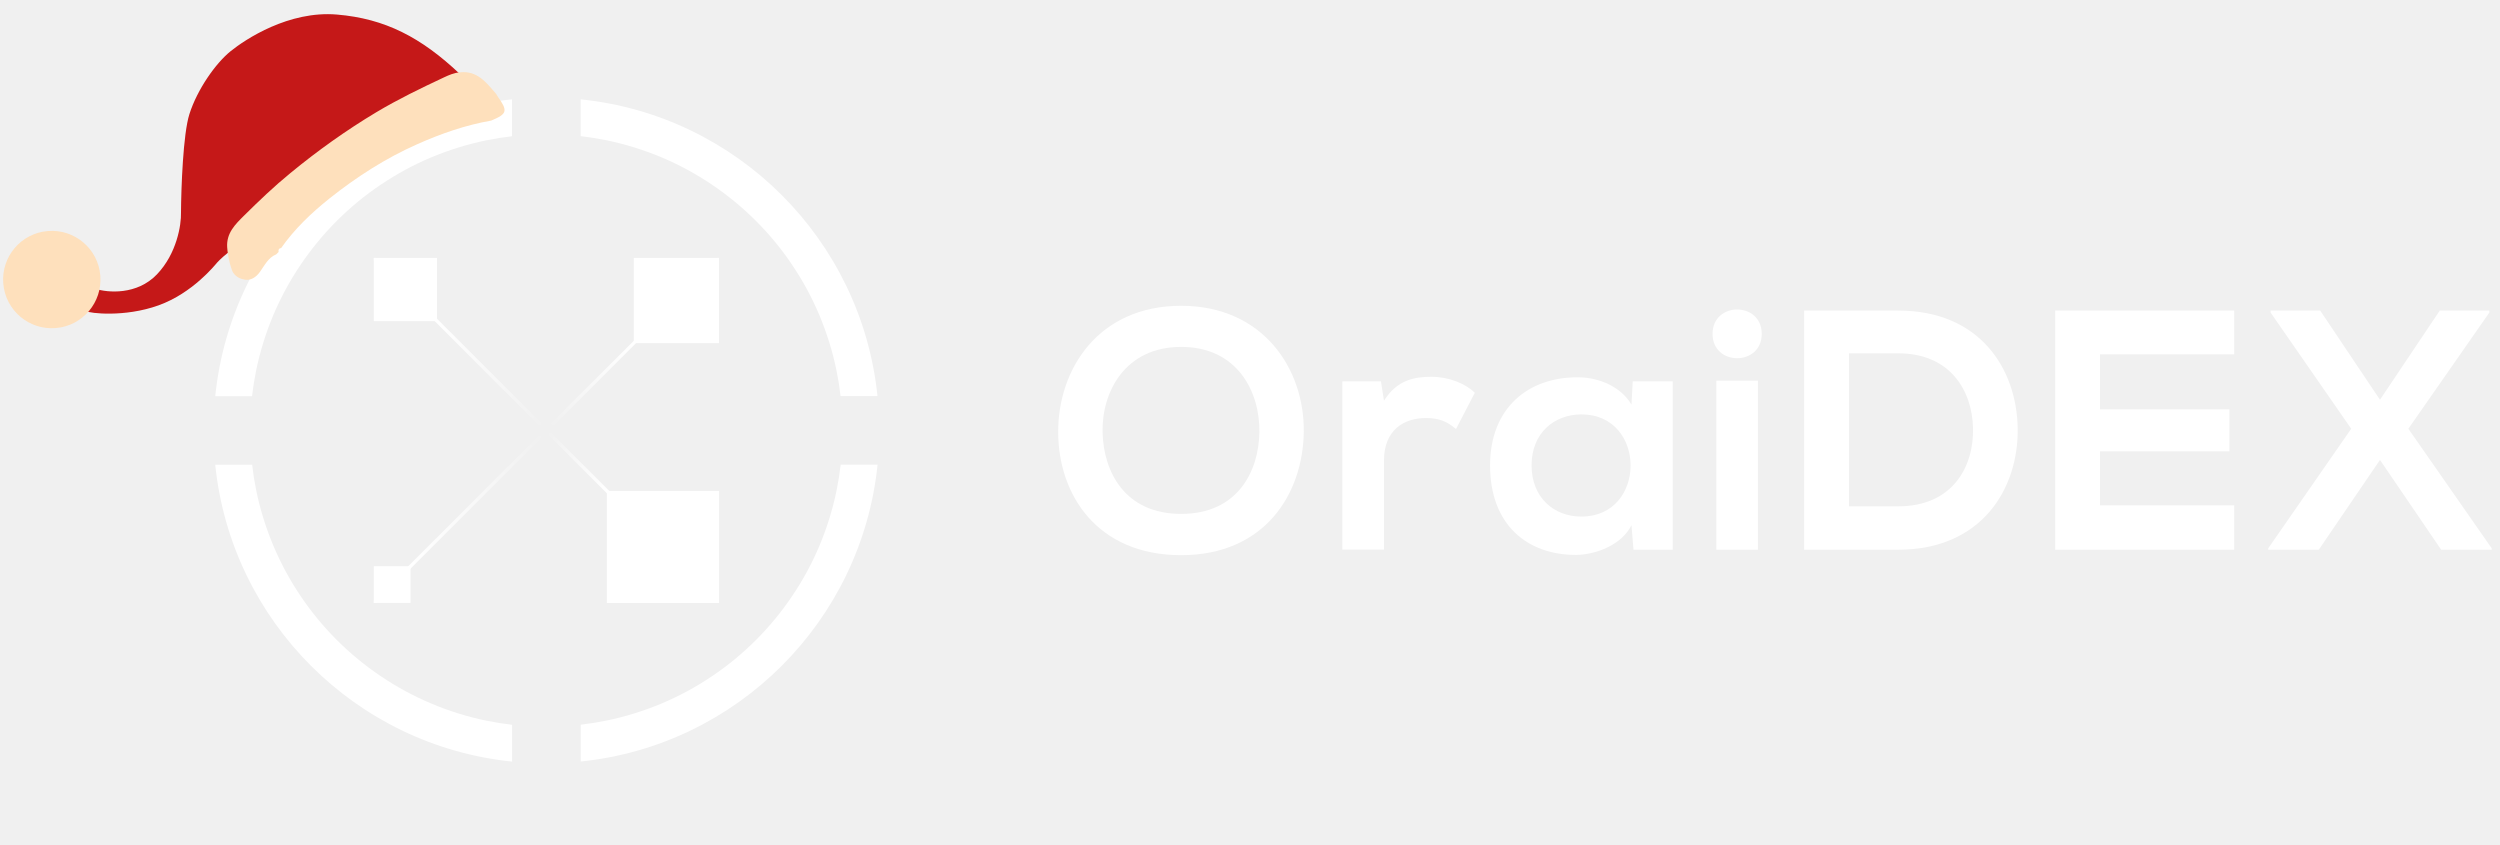
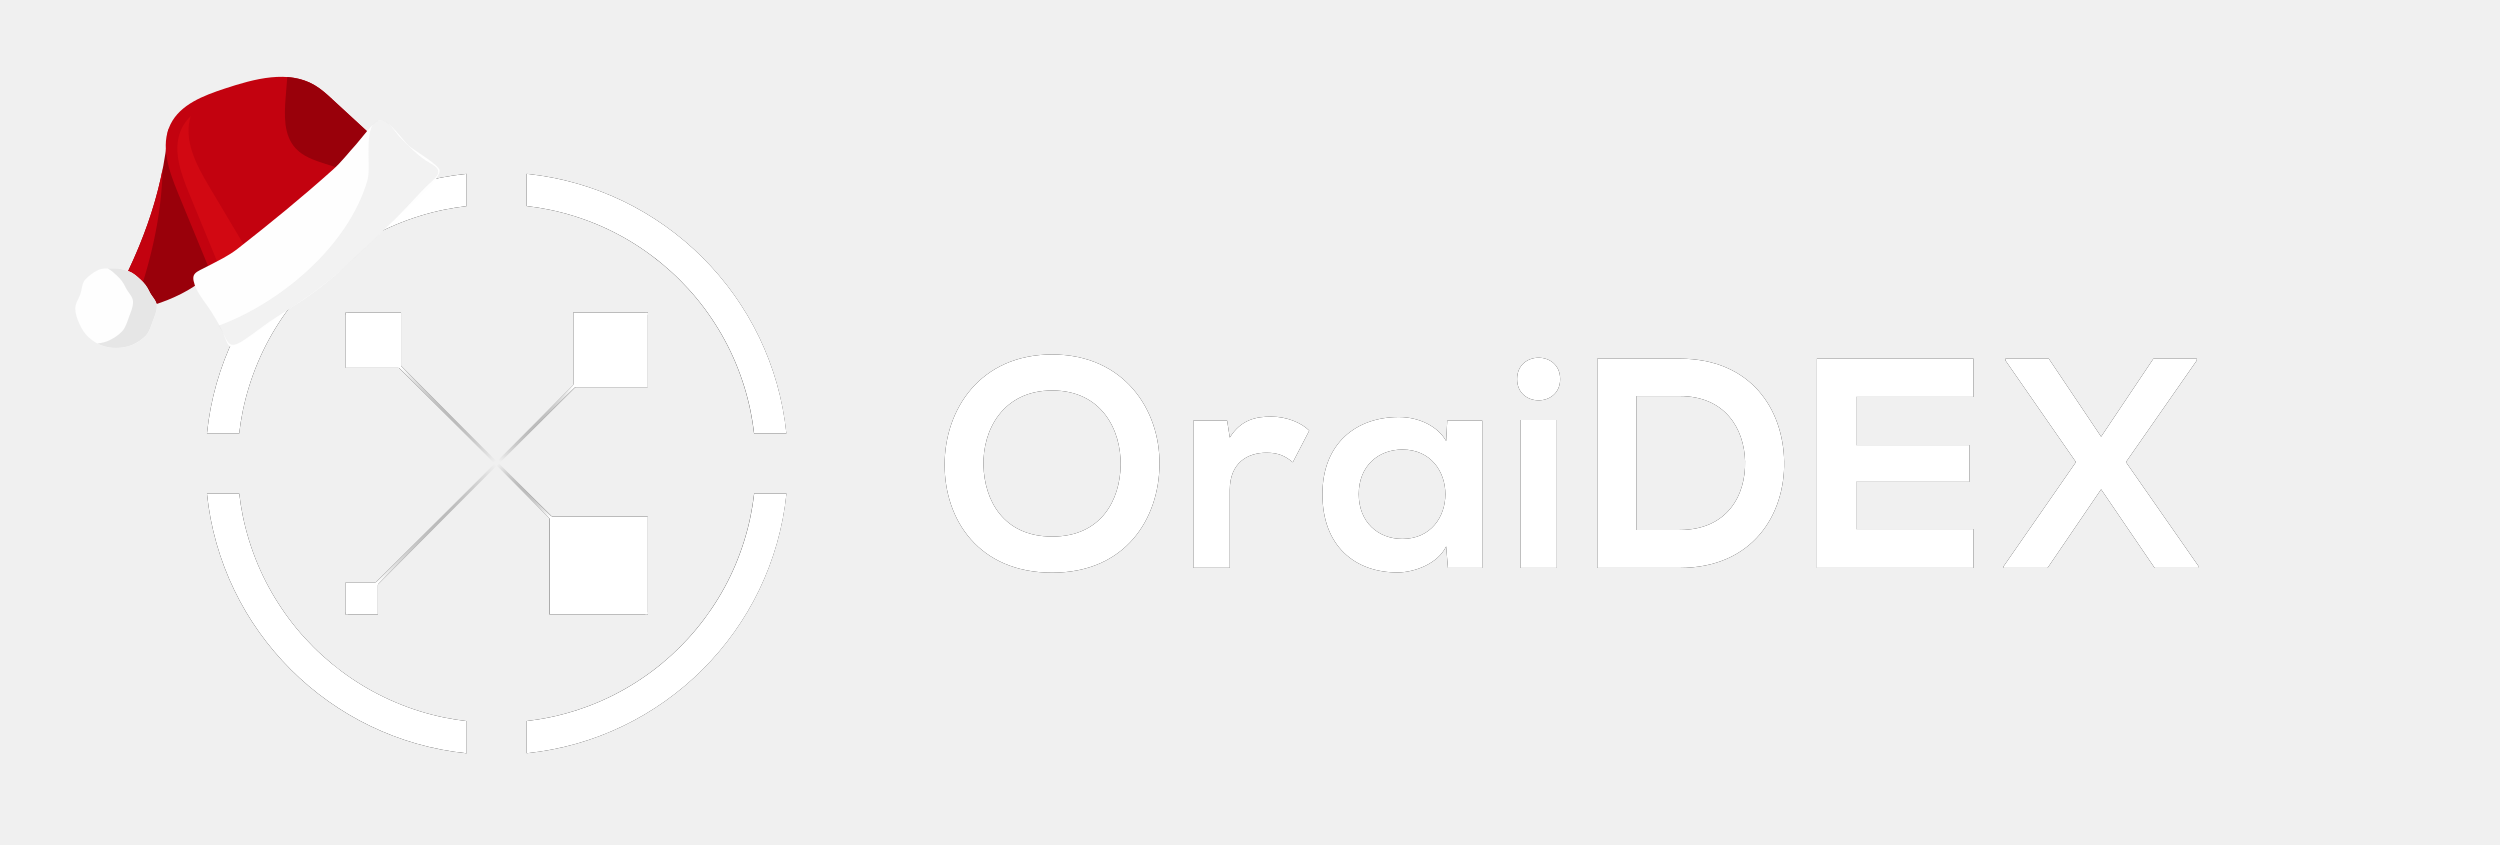
<svg xmlns="http://www.w3.org/2000/svg" width="151" height="51" viewBox="0 0 151 51" fill="none">
-   <path d="M13 23.929H15.223C15.283 23.412 15.365 22.901 15.468 22.39C15.702 21.243 16.055 20.113 16.506 19.036C16.952 17.976 17.507 16.954 18.154 15.997C18.795 15.046 19.529 14.154 20.339 13.344C21.149 12.534 22.041 11.795 22.992 11.159C23.949 10.512 24.971 9.958 26.031 9.512C27.107 9.061 28.238 8.707 29.385 8.473C29.89 8.37 30.401 8.289 30.923 8.229V6C21.481 6.968 13.968 14.481 13 23.929ZM50.777 28.071C50.717 28.588 50.635 29.099 50.532 29.61C50.298 30.757 49.945 31.887 49.494 32.964C49.048 34.024 48.493 35.046 47.846 36.003C47.205 36.954 46.471 37.846 45.661 38.656C44.851 39.466 43.959 40.205 43.008 40.841C42.051 41.488 41.029 42.042 39.969 42.488C38.893 42.939 37.762 43.293 36.615 43.526C36.109 43.63 35.599 43.711 35.077 43.771V45.995C44.525 45.027 52.038 37.514 53.005 28.066H50.777V28.071ZM26.036 42.488C24.976 42.042 23.954 41.488 22.997 40.841C22.046 40.2 21.154 39.466 20.344 38.656C19.534 37.846 18.795 36.954 18.159 36.003C17.512 35.046 16.958 34.024 16.512 32.964C16.061 31.887 15.707 30.757 15.473 29.61C15.37 29.104 15.289 28.593 15.229 28.071H13C13.968 37.519 21.481 45.032 30.929 46V43.777C30.412 43.717 29.901 43.635 29.39 43.532C28.243 43.298 27.113 42.945 26.036 42.488ZM35.071 6V8.223C35.588 8.283 36.099 8.365 36.61 8.468C37.757 8.702 38.888 9.055 39.964 9.506C41.024 9.952 42.046 10.507 43.003 11.154C43.954 11.795 44.846 12.529 45.656 13.339C46.466 14.149 47.205 15.04 47.841 15.992C48.488 16.949 49.042 17.971 49.488 19.031C49.939 20.107 50.293 21.238 50.526 22.385C50.63 22.89 50.711 23.401 50.771 23.923H53C52.032 14.481 44.525 6.968 35.071 6Z" fill="white" />
-   <path d="M26.394 15.579H22.578V19.395H26.394V15.579Z" fill="white" />
-   <path d="M43.429 15.579H38.281V20.727H43.429V15.579Z" fill="white" />
-   <path d="M43.43 29.653V36.422H36.656V29.653H43.43Z" fill="white" />
-   <path d="M24.796 34.198H22.578V36.416H24.796V34.198Z" fill="white" />
-   <path d="M32.999 26.141L22.72 36.421H22.578V36.28L32.858 26L32.999 26.141Z" fill="url(#paint0_linear_7349_425829)" />
-   <path d="M43.427 15.579V15.72L38.414 20.727L33.147 26L33 25.853L38.279 20.585L43.28 15.579H43.427Z" fill="url(#paint1_linear_7349_425829)" />
-   <path d="M32.999 25.853L32.858 26L22.578 15.72V15.579H22.72L32.999 25.853Z" fill="url(#paint2_linear_7349_425829)" />
-   <path d="M43.427 36.28V36.421H43.28L33 26.141L33.147 26L43.427 36.28Z" fill="url(#paint3_linear_7349_425829)" />
-   <path d="M78.748 26.065C78.71 29.798 76.417 33.532 71.343 33.532C66.268 33.532 63.914 29.882 63.914 26.08C63.914 22.278 66.352 18.469 71.343 18.469C76.31 18.476 78.787 22.294 78.748 26.065ZM66.596 26.126C66.657 28.495 67.937 31.04 71.343 31.04C74.748 31.04 76.028 28.48 76.067 26.111C76.105 23.673 74.748 20.953 71.343 20.953C67.937 20.953 66.535 23.695 66.596 26.126Z" fill="white" />
-   <path d="M83.41 23.032L83.592 24.205C84.377 22.948 85.429 22.758 86.457 22.758C87.509 22.758 88.522 23.169 89.078 23.725L87.943 25.912C87.425 25.478 86.952 25.249 86.129 25.249C84.811 25.249 83.592 25.95 83.592 27.832V33.196H81.078V23.032H83.41Z" fill="white" />
-   <path d="M98.617 23.033H101.032V33.204H98.663L98.541 31.719C97.962 32.915 96.377 33.494 95.242 33.517C92.232 33.54 90 31.681 90 28.115C90 24.61 92.331 22.774 95.303 22.789C96.667 22.789 97.962 23.429 98.541 24.442L98.617 23.033ZM92.507 28.107C92.507 30.05 93.848 31.201 95.516 31.201C99.478 31.201 99.478 25.029 95.516 25.029C93.848 25.037 92.507 26.172 92.507 28.107Z" fill="white" />
-   <path d="M106.409 20.168C106.409 22.126 103.438 22.126 103.438 20.168C103.438 18.202 106.409 18.202 106.409 20.168ZM103.666 22.994V33.204H106.18V22.994H103.666Z" fill="white" />
-   <path d="M121.868 25.859C121.929 29.508 119.704 33.203 114.645 33.203C112.87 33.203 110.744 33.203 108.969 33.203V18.758C110.744 18.758 112.87 18.758 114.645 18.758C119.605 18.758 121.807 22.293 121.868 25.859ZM111.681 30.582H114.653C117.936 30.582 119.232 28.19 119.171 25.836C119.11 23.588 117.792 21.341 114.653 21.341H111.681V30.582Z" fill="white" />
-   <path d="M134.944 33.203H124.133C124.133 28.396 124.133 23.565 124.133 18.758H134.944V21.402H126.838V24.724H134.655V27.261H126.838V30.522H134.944V33.203Z" fill="white" />
-   <path d="M147.362 18.758H150.356V18.88L145.465 25.897L150.501 33.12V33.203H147.446L143.75 27.779L140.055 33.203H137V33.12L142.013 25.897L137.145 18.88V18.758H140.139L143.75 24.145L147.362 18.758Z" fill="white" />
-   <path d="M9.479 16.572C8.269 17.837 6.5 17.681 5.767 17.445C5.541 17.858 5.117 18.707 5.235 18.799C5.383 18.915 7.511 19.186 9.576 18.443C11.642 17.699 12.987 16.005 13.112 15.863C13.262 15.693 13.69 15.294 13.976 15.124L27.162 6.923C28.156 6.851 29.674 6.262 27.79 4.481C25.436 2.254 23.261 1.125 20.352 0.879C17.444 0.634 14.823 2.371 13.926 3.095C13.028 3.819 11.918 5.394 11.44 6.893C11.058 8.092 10.942 11.365 10.932 12.852C10.952 13.565 10.688 15.307 9.479 16.572Z" fill="#C51818" />
-   <path d="M25.198 8.712C26.64 8.069 28.119 7.555 29.671 7.283C30.647 6.875 30.685 6.701 30.048 5.81C30.018 5.76 30.001 5.709 29.957 5.66C29.377 4.986 28.818 4.245 27.766 4.371C27.427 4.399 27.123 4.529 26.82 4.672C25.431 5.323 24.056 5.987 22.731 6.778C20.906 7.872 19.184 9.101 17.537 10.456C16.554 11.258 15.642 12.132 14.745 13.019C14.211 13.548 13.664 14.078 13.722 14.939C13.734 15.151 13.8 15.699 13.969 16.19C14.069 16.615 14.401 16.823 14.76 16.886C15.134 16.96 15.458 16.763 15.705 16.415C15.976 16.039 16.199 15.561 16.681 15.364C16.73 15.321 16.778 15.265 16.827 15.221C16.803 15.092 16.835 14.998 16.978 14.986C17.788 13.831 18.798 12.87 19.893 11.993C21.531 10.692 23.274 9.565 25.198 8.712Z" fill="#FEE0BC" />
-   <rect x="-0.043" y="14.195" width="5.882" height="5.881" rx="2.94" transform="rotate(-4.69349 -0.0429688 14.1953)" fill="#FEE0BC" />
+   <g clip-path="url(#clip0_14401_99477)">
+     <path d="M12.5 26.188H14.445C14.498 25.736 14.569 25.289 14.659 24.841C14.864 23.838 15.173 22.849 15.568 21.907C15.958 20.979 16.443 20.085 17.009 19.248C17.57 18.415 18.212 17.635 18.921 16.926C19.629 16.218 20.409 15.571 21.242 15.014C22.079 14.448 22.973 13.963 23.9 13.573C24.842 13.178 25.831 12.869 26.835 12.664C27.277 12.574 27.724 12.503 28.181 12.45V10.5C19.919 11.347 13.347 17.921 12.5 26.188ZM45.55 29.812C45.498 30.264 45.426 30.711 45.336 31.159C45.132 32.162 44.822 33.151 44.428 34.093C44.038 35.021 43.553 35.915 42.986 36.752C42.425 37.585 41.783 38.365 41.075 39.074C40.366 39.782 39.586 40.429 38.754 40.986C37.916 41.552 37.022 42.037 36.095 42.427C35.153 42.822 34.164 43.131 33.16 43.336C32.718 43.426 32.271 43.497 31.814 43.55V45.495C40.081 44.648 46.653 38.075 47.5 29.808H45.55V29.812ZM23.905 42.427C22.978 42.037 22.084 41.552 21.246 40.986C20.414 40.425 19.634 39.782 18.925 39.074C18.217 38.365 17.57 37.585 17.014 36.752C16.448 35.915 15.962 35.021 15.572 34.093C15.178 33.151 14.868 32.162 14.664 31.159C14.574 30.716 14.502 30.269 14.45 29.812H12.5C13.347 38.08 19.919 44.653 28.186 45.5V43.554C27.734 43.502 27.287 43.431 26.84 43.34C25.836 43.136 24.847 42.827 23.905 42.427ZM31.81 10.5V12.445C32.261 12.498 32.709 12.569 33.156 12.66C34.159 12.864 35.148 13.173 36.09 13.568C37.018 13.958 37.912 14.443 38.749 15.009C39.581 15.571 40.361 16.213 41.07 16.922C41.778 17.63 42.425 18.41 42.982 19.243C43.548 20.08 44.033 20.974 44.423 21.902C44.818 22.844 45.127 23.833 45.331 24.837C45.422 25.279 45.493 25.726 45.545 26.183H47.495C46.649 17.921 40.081 11.347 31.81 10.5Z" fill="black" />
+     <path d="M24.222 18.881H20.883V22.221H24.222V18.881Z" fill="black" />
+     <path d="M39.121 18.881H34.617V23.386H39.121V18.881Z" fill="black" />
+     <path d="M39.121 31.197V37.119H33.195V31.197H39.121Z" fill="black" />
+     <path d="M22.823 35.173H20.883V37.114H22.823V35.173Z" fill="black" />
+     <path d="M30 28.124L21.006 37.119H20.883V36.995L29.877 28L30 28.124Z" fill="url(#paint0_linear_14401_99477)" />
+     <path d="M39.13 18.881V19.005L34.745 23.386L30.136 28L30.008 27.872L34.626 23.262L39.002 18.881H39.13Z" fill="url(#paint1_linear_14401_99477)" />
+     <path d="M30 27.872L29.877 28L20.883 19.005V18.881H21.006L30 27.872Z" fill="url(#paint2_linear_14401_99477)" />
+     <path d="M39.13 36.995V37.119H39.002L30.008 28.124L30.136 28L39.13 36.995Z" fill="url(#paint3_linear_14401_99477)" />
+     <path d="M70.035 28.057C70.001 31.323 67.995 34.59 63.555 34.59C59.115 34.59 57.055 31.397 57.055 28.07C57.055 24.744 59.188 21.41 63.555 21.41C67.901 21.417 70.068 24.757 70.035 28.057ZM59.401 28.11C59.455 30.183 60.575 32.41 63.555 32.41C66.535 32.41 67.655 30.17 67.688 28.097C67.721 25.963 66.535 23.584 63.555 23.584C60.575 23.584 59.348 25.983 59.401 28.11Z" fill="black" />
+     <path d="M74.118 25.403L74.278 26.43C74.965 25.33 75.885 25.163 76.785 25.163C77.705 25.163 78.591 25.523 79.078 26.01L78.085 27.923C77.632 27.543 77.218 27.343 76.498 27.343C75.345 27.343 74.278 27.956 74.278 29.603V34.296H72.078V25.403H74.118Z" fill="black" />
+     <path d="M87.415 25.404H89.528V34.304H87.455L87.348 33.004C86.842 34.05 85.455 34.557 84.462 34.577C81.828 34.597 79.875 32.971 79.875 29.851C79.875 26.784 81.915 25.177 84.515 25.191C85.708 25.191 86.842 25.75 87.348 26.637L87.415 25.404ZM82.068 29.844C82.068 31.544 83.242 32.55 84.702 32.55C88.168 32.55 88.168 27.151 84.702 27.151C83.242 27.157 82.068 28.151 82.068 29.844Z" fill="black" />
+     <path d="M94.233 22.896C94.233 24.61 91.633 24.61 91.633 22.896C91.633 21.176 94.233 21.176 94.233 22.896ZM91.833 25.37V34.303H94.033V25.37H91.833Z" fill="black" />
+     <path d="M107.763 27.876C107.817 31.07 105.87 34.303 101.443 34.303C99.89 34.303 98.03 34.303 96.477 34.303V21.663C98.03 21.663 99.89 21.663 101.443 21.663C105.783 21.663 107.71 24.756 107.763 27.876ZM98.85 32.01H101.45C104.323 32.01 105.457 29.916 105.403 27.856C105.35 25.89 104.197 23.923 101.45 23.923H98.85V32.01Z" fill="black" />
+     <path d="M119.202 34.303H109.742C109.742 30.096 109.742 25.87 109.742 21.663H119.202V23.976H112.109V26.883H118.949V29.103H112.109V31.956H119.202V34.303Z" fill="black" />
+     <path d="M130.067 21.663H132.687V21.77L128.407 27.91L132.813 34.23V34.303H130.14L126.907 29.556L123.673 34.303H121V34.23L125.387 27.91L121.127 21.77V21.663H123.747L126.907 26.376L130.067 21.663Z" fill="black" />
+     <path d="M12.5 26.188H14.445C14.498 25.736 14.569 25.289 14.66 24.841C14.864 23.838 15.173 22.849 15.568 21.907C15.958 20.979 16.443 20.085 17.009 19.248C17.571 18.415 18.213 17.635 18.922 16.926C19.63 16.218 20.41 15.571 21.243 15.014C22.08 14.448 22.974 13.963 23.902 13.573C24.844 13.178 25.833 12.869 26.837 12.664C27.279 12.574 27.726 12.503 28.183 12.45V10.5C19.921 11.347 13.347 17.921 12.5 26.188ZM45.554 29.812C45.502 30.264 45.431 30.711 45.34 31.159C45.136 32.162 44.827 33.151 44.432 34.093C44.042 35.021 43.557 35.915 42.991 36.752C42.429 37.585 41.787 38.365 41.078 39.074C40.37 39.782 39.59 40.429 38.757 40.986C37.92 41.552 37.026 42.037 36.098 42.427C35.156 42.822 34.167 43.131 33.163 43.336C32.721 43.426 32.274 43.497 31.817 43.55V45.495C40.084 44.648 46.658 38.075 47.505 29.808H45.554V29.812ZM23.907 42.427C22.979 42.037 22.085 41.552 21.248 40.986C20.415 40.425 19.635 39.782 18.926 39.074C18.218 38.365 17.571 37.585 17.014 36.752C16.448 35.915 15.963 35.021 15.573 34.093C15.178 33.151 14.869 32.162 14.664 31.159C14.574 30.716 14.503 30.269 14.45 29.812H12.5C13.347 38.08 19.921 44.653 28.188 45.5V43.554C27.736 43.502 27.289 43.431 26.841 43.34C25.838 43.136 24.849 42.827 23.907 42.427ZM31.812 10.5V12.445C32.264 12.498 32.711 12.569 33.158 12.66C34.162 12.864 35.151 13.173 36.093 13.568C37.021 13.958 37.915 14.443 38.752 15.009C39.585 15.571 40.365 16.213 41.074 16.922C41.782 17.63 42.429 18.41 42.986 19.243C43.552 20.08 44.037 20.974 44.427 21.902C44.822 22.844 45.131 23.833 45.336 24.837C45.426 25.279 45.497 25.726 45.55 26.183H47.5C46.653 17.921 40.084 11.347 31.812 10.5Z" fill="white" />
+     <path d="M24.222 18.881H20.883V22.221H24.222V18.881Z" fill="white" />
+     <path d="M39.13 18.881H34.625V23.386H39.13V18.881Z" fill="white" />
+     <path d="M39.13 31.197V37.119H33.203V31.197H39.13Z" fill="white" />
+     <path d="M22.824 35.173H20.883V37.114H22.824V35.173Z" fill="white" />
+     <path d="M30.002 28.124L21.006 37.119H20.883V36.995L29.878 28L30.002 28.124Z" fill="url(#paint4_linear_14401_99477)" />
+     <path d="M39.123 18.881V19.005L34.738 23.386L30.128 28L30 27.872L34.619 23.262L38.995 18.881H39.123Z" fill="url(#paint5_linear_14401_99477)" />
+     <path d="M30.002 27.872L29.878 28L20.883 19.005V18.881H21.006L30.002 27.872Z" fill="url(#paint6_linear_14401_99477)" />
+     <path d="M39.123 36.995V37.119H38.995L30 28.124L30.128 28L39.123 36.995Z" fill="url(#paint7_linear_14401_99477)" />
+     <path d="M70.035 28.057C70.001 31.323 67.995 34.59 63.555 34.59C59.115 34.59 57.055 31.397 57.055 28.07C57.055 24.744 59.188 21.41 63.555 21.41C67.901 21.417 70.068 24.757 70.035 28.057ZM59.401 28.11C59.455 30.183 60.575 32.41 63.555 32.41C66.535 32.41 67.655 30.17 67.688 28.097C67.721 25.963 66.535 23.584 63.555 23.584C60.575 23.584 59.348 25.983 59.401 28.11Z" fill="white" />
+     <path d="M74.118 25.403L74.278 26.43C74.965 25.33 75.885 25.163 76.785 25.163C77.705 25.163 78.591 25.523 79.078 26.01L78.085 27.923C77.632 27.543 77.218 27.343 76.498 27.343C75.345 27.343 74.278 27.956 74.278 29.603V34.296H72.078V25.403H74.118Z" fill="white" />
+     <path d="M87.415 25.404H89.528V34.304H87.455L87.348 33.004C86.842 34.05 85.455 34.557 84.462 34.577C81.828 34.597 79.875 32.971 79.875 29.851C79.875 26.784 81.915 25.177 84.515 25.191C85.708 25.191 86.842 25.75 87.348 26.637L87.415 25.404ZM82.068 29.844C82.068 31.544 83.242 32.55 84.702 32.55C88.168 32.55 88.168 27.151 84.702 27.151C83.242 27.157 82.068 28.151 82.068 29.844Z" fill="white" />
+     <path d="M94.233 22.896C94.233 24.61 91.633 24.61 91.633 22.896C91.633 21.176 94.233 21.176 94.233 22.896ZM91.833 25.37V34.303H94.033V25.37H91.833Z" fill="white" />
+     <path d="M107.763 27.876C107.817 31.07 105.87 34.303 101.443 34.303C99.89 34.303 98.03 34.303 96.477 34.303V21.663C98.03 21.663 99.89 21.663 101.443 21.663C105.783 21.663 107.71 24.756 107.763 27.876ZM98.85 32.01H101.45C104.323 32.01 105.457 29.916 105.403 27.856C105.35 25.89 104.197 23.923 101.45 23.923H98.85V32.01Z" fill="white" />
+     <path d="M119.202 34.303H109.742C109.742 30.096 109.742 25.87 109.742 21.663H119.202V23.976H112.109V26.883H118.949V29.103H112.109V31.956H119.202V34.303Z" fill="white" />
+     <path d="M130.067 21.663H132.687V21.77L128.407 27.91L132.813 34.23V34.303H130.14L126.907 29.556L123.673 34.303H121V34.23L125.387 27.91L121.127 21.77V21.663H123.747L126.907 26.376L130.067 21.663Z" fill="white" />
+   </g>
+   <g clip-path="url(#clip1_14401_99477)">
+     <path d="M10.154 7.803C9.853 11.762 8.393 15.437 6.423 18.883C8.397 18.905 11.209 17.988 12.602 16.59C13.996 15.193 14.566 13.56 14.539 11.585L10.152 7.802L10.154 7.803Z" fill="#99000A" />
+     <path d="M20.08 6.003C19.749 5.698 19.413 5.389 19.024 5.158C17.413 4.196 15.361 4.762 13.578 5.349C12.299 5.772 10.891 6.301 10.297 7.509C9.661 8.8 10.207 10.333 10.752 11.662C11.463 13.389 12.174 15.113 12.884 16.84L15.242 17.856C18.609 15.637 21.648 12.924 24.235 9.833C22.849 8.558 21.464 7.281 20.078 6.007L20.08 6.003Z" fill="#C3020F" />
+     <path d="M15.673 16.373C14.662 14.676 13.652 12.981 12.642 11.284C11.864 9.978 11.057 8.459 11.52 7.012C11.304 7.222 11.121 7.462 10.984 7.74C10.383 8.959 10.898 10.407 11.415 11.665C12.086 13.296 12.758 14.926 13.429 16.557L15.658 17.516C16.064 17.248 16.465 16.973 16.861 16.69L15.672 16.374L15.673 16.373Z" fill="#F41A1A" fill-opacity="0.3" />
+     <path d="M20.081 6.003C19.75 5.698 19.413 5.389 19.025 5.158C18.506 4.848 17.939 4.698 17.351 4.654C17.318 5.064 17.285 5.478 17.253 5.888C17.167 6.956 17.126 8.157 17.846 8.949C18.307 9.458 18.995 9.687 19.65 9.897C20.832 10.274 22.014 10.649 23.196 11.027C23.551 10.635 23.897 10.235 24.238 9.829C22.851 8.554 21.466 7.277 20.081 6.003Z" fill="#99000A" />
+     <path d="M26.555 10.296C26.562 11.013 24.312 12.781 23.763 13.323C22.731 14.337 21.688 15.31 20.626 16.29C19.644 17.195 18.476 18.048 17.34 18.736C16.794 19.066 14.265 21.193 13.834 20.871C13.69 20.763 13.474 20.061 13.376 19.878C13.198 19.544 12.977 19.165 12.773 18.841C12.45 18.33 11.95 17.762 11.76 17.206C11.514 16.48 11.818 16.46 12.553 16.074C13.187 15.742 13.784 15.467 14.352 15.025C16.316 13.492 18.247 11.914 20.104 10.251C20.64 9.771 21.029 9.245 21.511 8.72C21.789 8.419 22.566 7.311 22.938 7.263C23.491 7.195 24.337 8.49 24.704 8.813C25.035 9.102 26.548 9.975 26.552 10.296L26.555 10.296Z" fill="#FEFEFE" />
+     <path d="M25.956 9.838C25.322 9.502 24.619 8.772 24.13 8.265C23.822 7.944 23.461 7.202 22.945 7.267C21.87 7.4 22.448 10.007 22.201 10.869C21.059 14.85 16.964 18.284 13.205 19.674C13.829 20.586 13.677 21.245 14.778 20.506C15.45 20.055 16.072 19.537 16.766 19.106C18.065 18.3 19.346 17.419 20.501 16.407C21.661 15.39 22.748 14.32 23.85 13.242C24.456 12.651 25.007 12.02 25.594 11.414C26.246 10.74 26.998 10.393 25.953 9.84L25.956 9.838Z" fill="#E6E6E6" fill-opacity="0.5" />
+     <path d="M9.827 10.194C9.233 13.253 7.99 16.14 6.422 18.883C6.927 18.889 7.486 18.833 8.061 18.723C9.079 15.963 9.755 13.116 9.827 10.194Z" fill="#C3020F" />
+     <path d="M9.025 17.615C8.89 17.32 8.728 17.111 8.504 16.904C8.271 16.689 8.068 16.494 7.774 16.386C7.482 16.278 7.195 16.198 6.879 16.21C6.574 16.223 6.228 16.174 5.933 16.309C5.638 16.445 5.361 16.657 5.153 16.882C4.938 17.116 4.955 17.486 4.848 17.78C4.741 18.074 4.536 18.342 4.547 18.658C4.56 18.963 4.662 19.27 4.798 19.565C4.934 19.86 5.1 20.137 5.325 20.345C5.559 20.56 5.832 20.754 6.124 20.862C6.417 20.971 6.752 21.031 7.069 21.018C7.375 21.005 7.719 20.959 8.014 20.824C8.309 20.688 8.606 20.491 8.815 20.267C9.03 20.034 9.122 19.69 9.231 19.398C9.339 19.106 9.486 18.783 9.473 18.466C9.461 18.161 9.162 17.911 9.025 17.617L9.025 17.615Z" fill="#FEFEFE" />
+     <path d="M9.024 17.615C8.888 17.32 8.726 17.111 8.502 16.904C8.269 16.689 8.066 16.493 7.772 16.386C7.48 16.278 7.193 16.198 6.877 16.21C6.757 16.215 6.631 16.211 6.504 16.211C6.713 16.322 6.88 16.481 7.066 16.65C7.291 16.858 7.451 17.066 7.587 17.361C7.723 17.656 8.022 17.904 8.035 18.21C8.048 18.527 7.899 18.848 7.792 19.142C7.685 19.435 7.59 19.778 7.377 20.011C7.169 20.236 6.871 20.431 6.577 20.569C6.358 20.669 6.114 20.721 5.877 20.746C5.957 20.791 6.04 20.829 6.123 20.86C6.415 20.968 6.751 21.028 7.068 21.015C7.373 21.003 7.718 20.957 8.013 20.821C8.308 20.685 8.604 20.488 8.813 20.265C9.029 20.031 9.121 19.688 9.229 19.395C9.337 19.103 9.485 18.78 9.472 18.463C9.459 18.158 9.161 17.909 9.024 17.615Z" fill="#E6E6E6" />
+   </g>
  <defs>
-     <linearGradient id="paint0_linear_7349_425829" x1="32.93" y1="26.072" x2="24.769" y2="34.232" gradientUnits="userSpaceOnUse">
+     <linearGradient id="paint0_linear_14401_99477" x1="29.939" y1="28.063" x2="22.799" y2="35.202" gradientUnits="userSpaceOnUse">
+       <stop stop-opacity="0" />
+       <stop offset="1" />
+     </linearGradient>
+     <linearGradient id="paint1_linear_14401_99477" x1="30.073" y1="27.937" x2="34.604" y2="23.406" gradientUnits="userSpaceOnUse">
+       <stop offset="0.018" stop-opacity="0" />
+       <stop offset="1" />
+     </linearGradient>
+     <linearGradient id="paint2_linear_14401_99477" x1="29.899" y1="27.897" x2="24.197" y2="22.196" gradientUnits="userSpaceOnUse">
+       <stop stop-opacity="0" />
+       <stop offset="1" />
+     </linearGradient>
+     <linearGradient id="paint3_linear_14401_99477" x1="30.053" y1="28.044" x2="33.311" y2="31.301" gradientUnits="userSpaceOnUse">
+       <stop stop-opacity="0" />
+       <stop offset="0.981" />
+     </linearGradient>
+     <linearGradient id="paint4_linear_14401_99477" x1="29.94" y1="28.063" x2="22.8" y2="35.203" gradientUnits="userSpaceOnUse">
      <stop stop-color="white" stop-opacity="0" />
      <stop offset="1" stop-color="white" />
    </linearGradient>
-     <linearGradient id="paint1_linear_7349_425829" x1="33.074" y1="25.928" x2="38.253" y2="20.749" gradientUnits="userSpaceOnUse">
+     <linearGradient id="paint5_linear_14401_99477" x1="30.065" y1="27.937" x2="34.596" y2="23.406" gradientUnits="userSpaceOnUse">
      <stop offset="0.018" stop-color="white" stop-opacity="0" />
      <stop offset="1" stop-color="white" />
    </linearGradient>
-     <linearGradient id="paint2_linear_7349_425829" x1="32.884" y1="25.883" x2="26.367" y2="19.366" gradientUnits="userSpaceOnUse">
+     <linearGradient id="paint6_linear_14401_99477" x1="29.901" y1="27.897" x2="24.198" y2="22.195" gradientUnits="userSpaceOnUse">
      <stop stop-color="white" stop-opacity="0" />
      <stop offset="1" stop-color="white" />
    </linearGradient>
-     <linearGradient id="paint3_linear_7349_425829" x1="33.052" y1="26.05" x2="36.775" y2="29.773" gradientUnits="userSpaceOnUse">
+     <linearGradient id="paint7_linear_14401_99477" x1="30.045" y1="28.044" x2="33.303" y2="31.301" gradientUnits="userSpaceOnUse">
      <stop stop-color="white" stop-opacity="0" />
      <stop offset="0.981" stop-color="white" />
    </linearGradient>
+     <clipPath id="clip0_14401_99477">
+       <rect width="125" height="35" fill="white" transform="translate(11.5 10.5)" />
+     </clipPath>
+     <clipPath id="clip1_14401_99477">
+       <rect width="22.772" height="13.62" fill="white" transform="translate(0.900391 15.1096) rotate(-40.0735)" />
+     </clipPath>
  </defs>
</svg>
